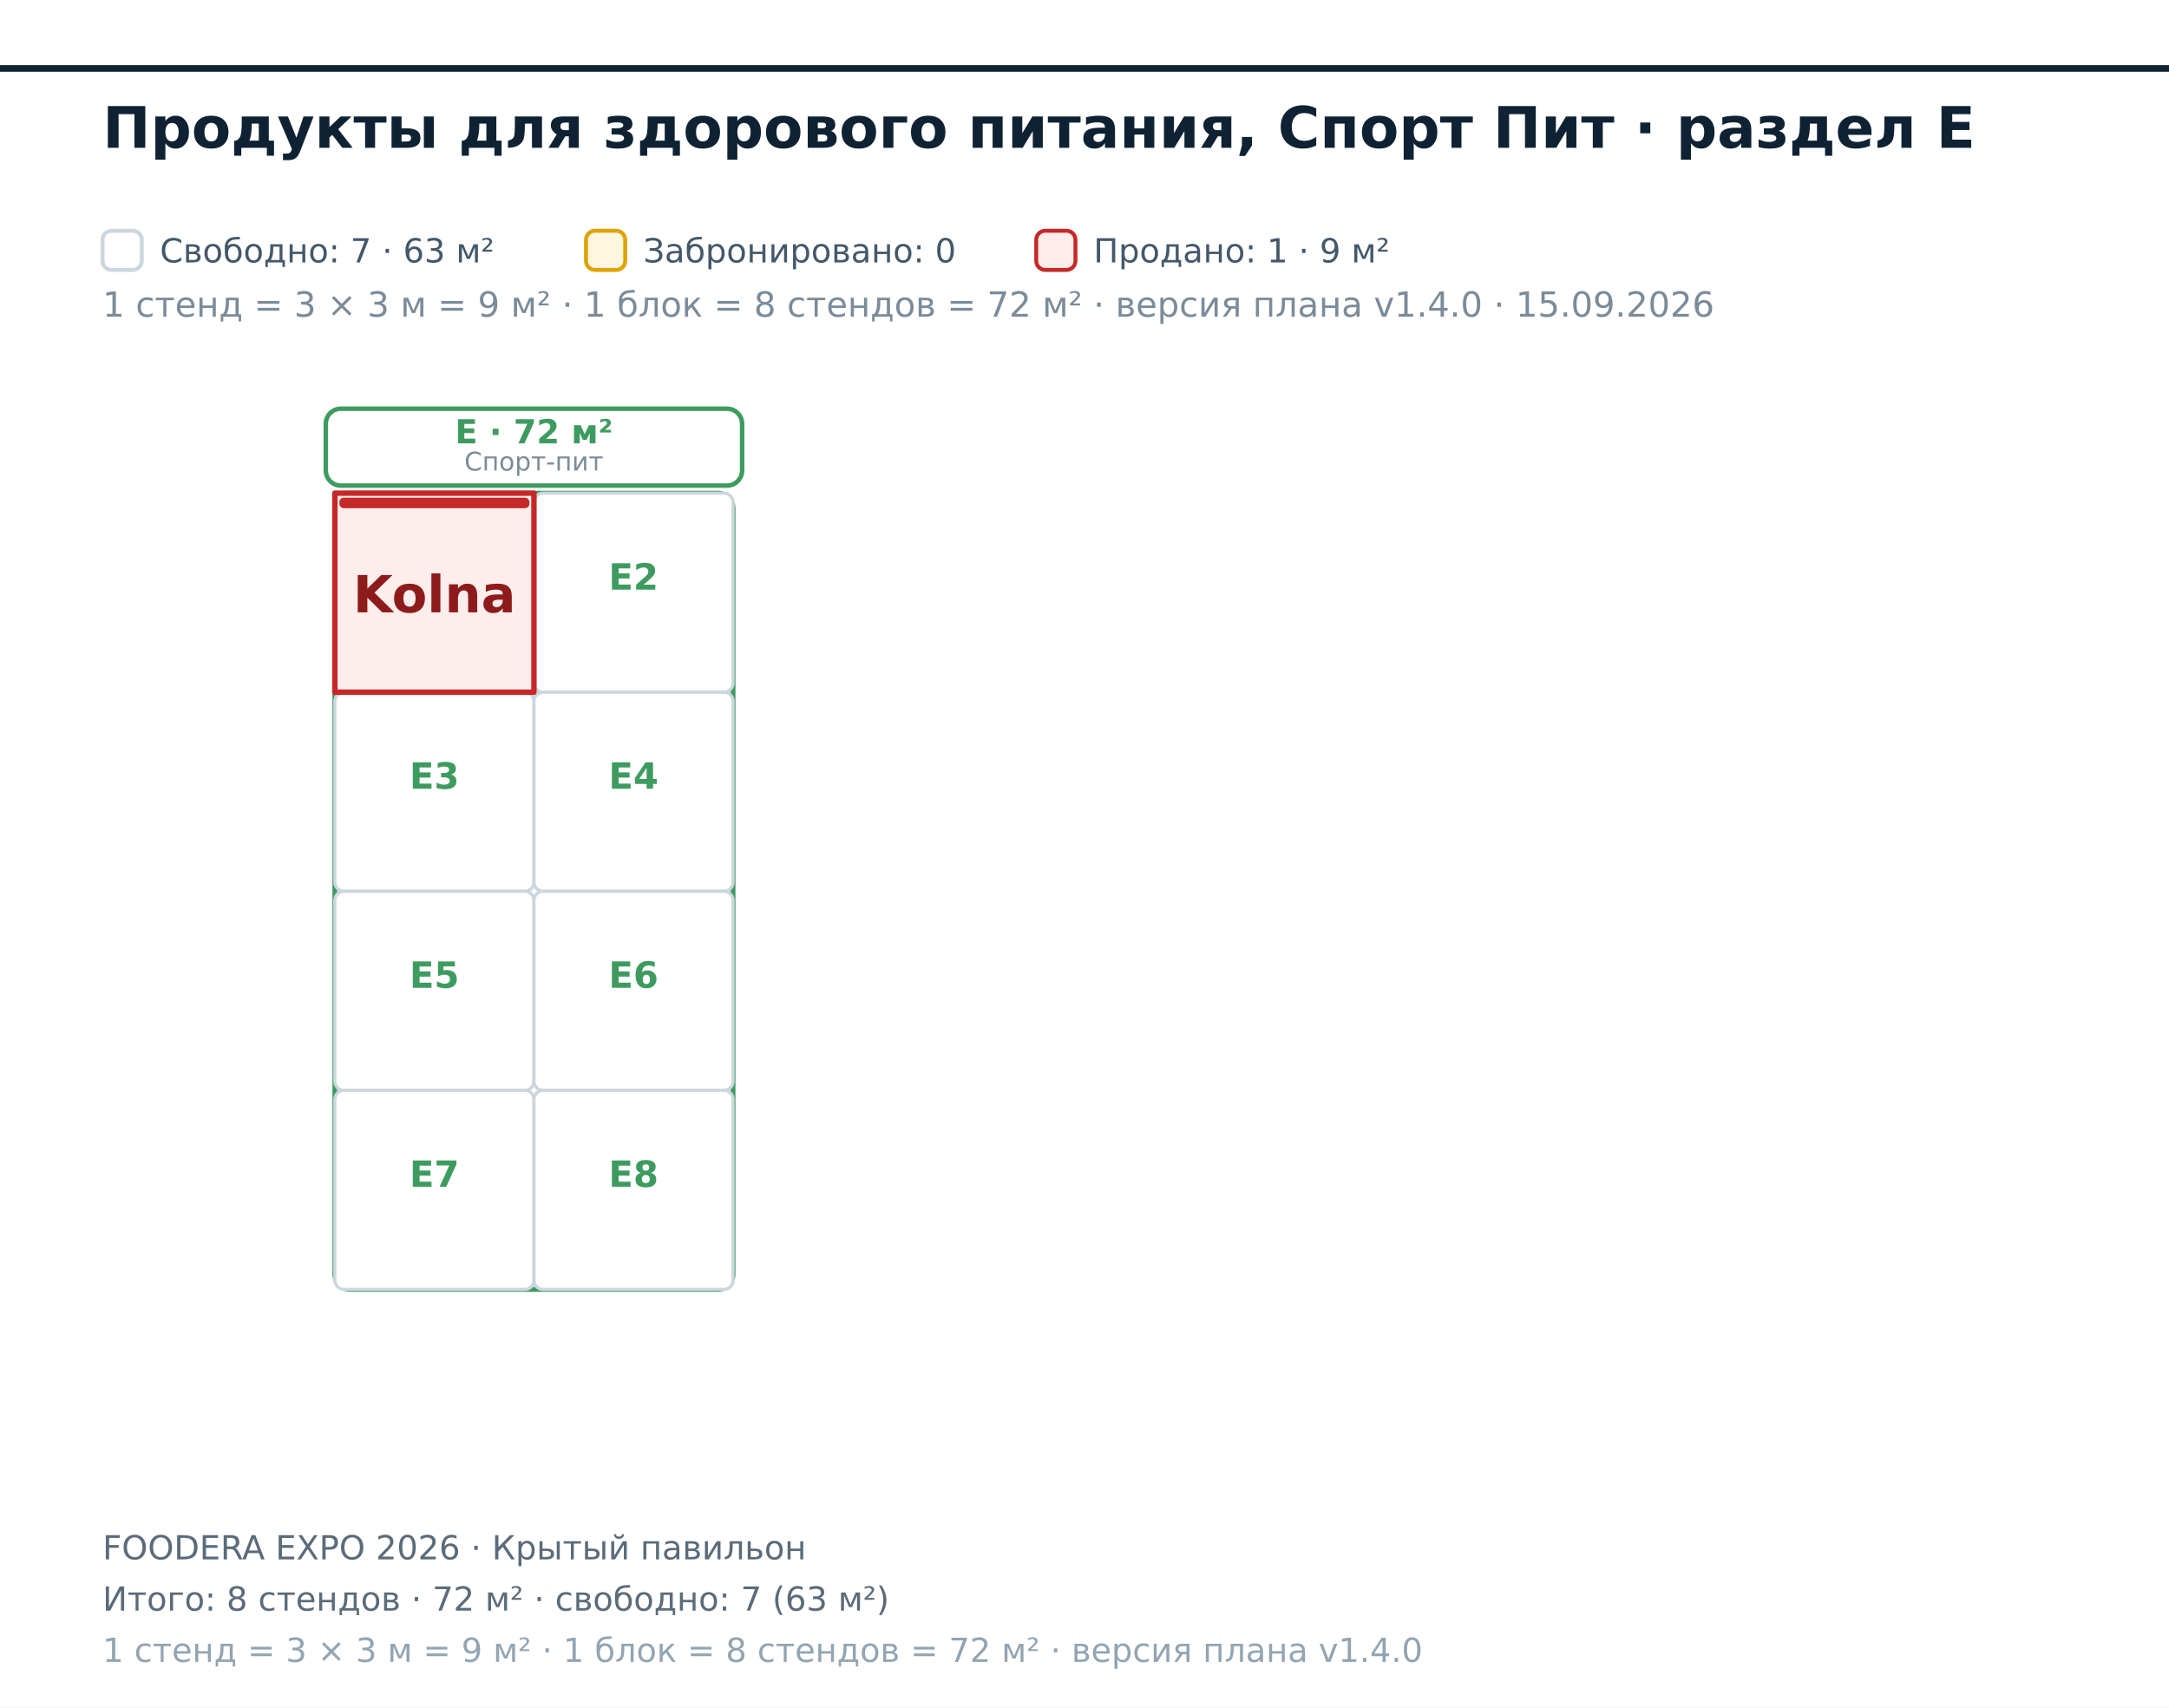
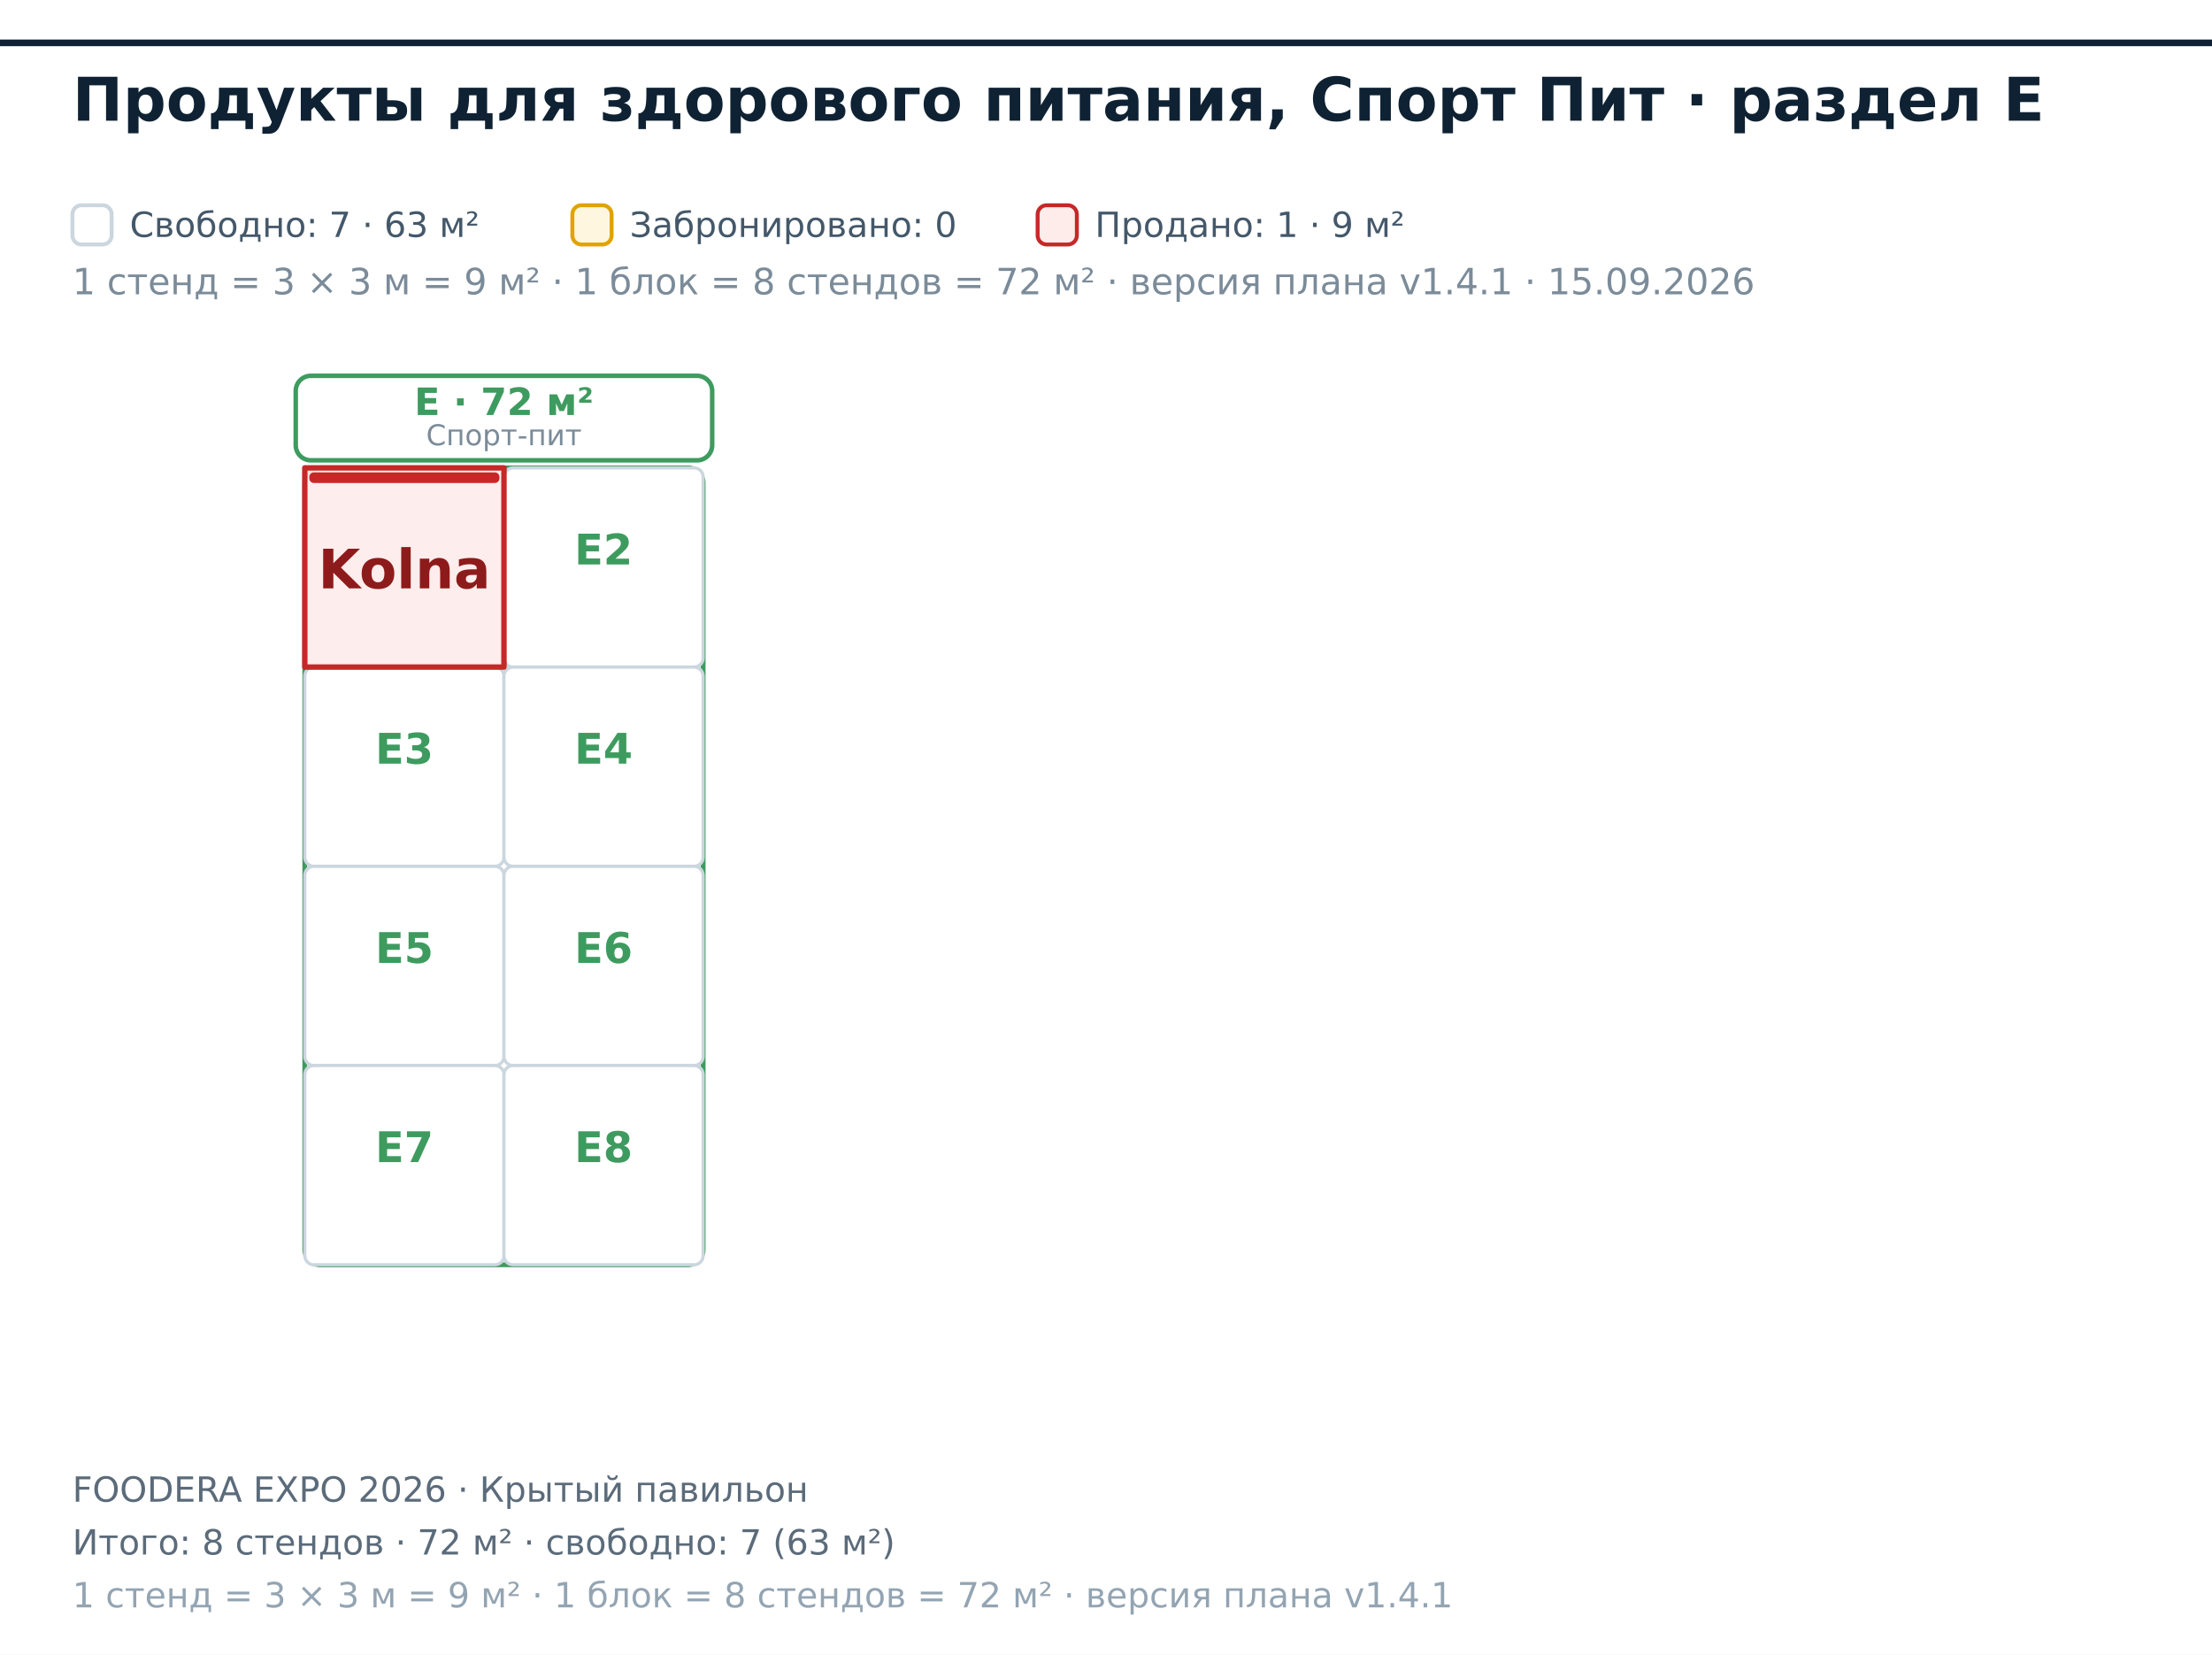
- <svg xmlns="http://www.w3.org/2000/svg" width="719" height="566" viewBox="0 0 719 566" font-family="DejaVu Sans, Helvetica, Arial, sans-serif">
-   <rect x="0.00" y="0.00" width="719.00" height="566.00" fill="#ffffff" />
-   <polygon points="-857.00,22.70 1255.00,22.70 1255.00,1122.70 -857.00,1122.70" fill="#ffffff" fill-opacity="0.55" stroke="#0f2233" stroke-width="2.2" />
-   <rect x="111.00" y="163.50" width="132.00" height="264.00" fill="none" stroke="#3E9B5F" stroke-width="1.6" rx="5" />
-   <rect x="108.00" y="135.50" width="138.00" height="25.50" fill="#ffffff" stroke="#3E9B5F" stroke-width="1.5" rx="5" />
-   <text x="177.00" y="147.00" font-size="11.00" fill="#3E9B5F" font-weight="bold" text-anchor="middle">E · 72 м²</text>
-   <text x="177.00" y="156.00" font-size="8.50" fill="#7b8b99" text-anchor="middle">Спорт-пит</text>
-   <rect x="177.00" y="163.50" width="66.00" height="66.00" fill="#ffffff" stroke="#cbd6de" stroke-width="1.05" rx="3" />
-   <text x="210.00" y="195.50" font-size="12.00" fill="#3E9B5F" font-weight="bold" text-anchor="middle">E2</text>
-   <rect x="111.00" y="229.50" width="66.00" height="66.00" fill="#ffffff" stroke="#cbd6de" stroke-width="1.05" rx="3" />
-   <text x="144.00" y="261.50" font-size="12.00" fill="#3E9B5F" font-weight="bold" text-anchor="middle">E3</text>
-   <rect x="177.00" y="229.50" width="66.00" height="66.00" fill="#ffffff" stroke="#cbd6de" stroke-width="1.05" rx="3" />
-   <text x="210.00" y="261.50" font-size="12.00" fill="#3E9B5F" font-weight="bold" text-anchor="middle">E4</text>
-   <rect x="111.00" y="295.50" width="66.00" height="66.00" fill="#ffffff" stroke="#cbd6de" stroke-width="1.05" rx="3" />
-   <text x="144.00" y="327.50" font-size="12.00" fill="#3E9B5F" font-weight="bold" text-anchor="middle">E5</text>
-   <rect x="177.00" y="295.50" width="66.00" height="66.00" fill="#ffffff" stroke="#cbd6de" stroke-width="1.05" rx="3" />
-   <text x="210.00" y="327.50" font-size="12.00" fill="#3E9B5F" font-weight="bold" text-anchor="middle">E6</text>
-   <rect x="111.00" y="361.50" width="66.00" height="66.00" fill="#ffffff" stroke="#cbd6de" stroke-width="1.05" rx="3" />
-   <text x="144.00" y="393.50" font-size="12.00" fill="#3E9B5F" font-weight="bold" text-anchor="middle">E7</text>
-   <rect x="177.00" y="361.50" width="66.00" height="66.00" fill="#ffffff" stroke="#cbd6de" stroke-width="1.05" rx="3" />
-   <text x="210.00" y="393.50" font-size="12.00" fill="#3E9B5F" font-weight="bold" text-anchor="middle">E8</text>
-   <path d="M111 163.5L177 163.5L177 229.5L111 229.5Z" fill="#fdecea" fill-opacity="0.92" stroke="#c62828" stroke-width="1.8" stroke-linejoin="round" />
-   <rect x="112.50" y="165.00" width="63.00" height="3.50" fill="#c62828" rx="1.5" />
-   <text x="144.00" y="203.03" font-size="17.00" fill="#8e1b1b" font-weight="bold" text-anchor="middle">Kolna</text>
-   <text x="34.00" y="49.00" font-size="19.00" fill="#0f2233" font-weight="bold">Продукты для здорового питания, Спорт Пит · раздел E</text>
-   <rect x="34.00" y="76.50" width="13.00" height="13.00" fill="#ffffff" stroke="#cbd6de" stroke-width="1.3" rx="3" />
-   <text x="34.00" y="105.00" font-size="11.50" fill="#7b8b99">1 стенд = 3 × 3 м = 9 м² · 1 блок = 8 стендов = 72 м² · версия плана v1.4.0 · 15.09.2026</text>
-   <text x="53.00" y="87.00" font-size="11.00" fill="#44586a">Свободно: 7 · 63 м²</text>
-   <rect x="194.25" y="76.50" width="13.00" height="13.00" fill="#fff6e0" stroke="#e0a300" stroke-width="1.3" rx="3" />
-   <text x="213.25" y="87.00" font-size="11.00" fill="#44586a">Забронировано: 0</text>
-   <rect x="343.50" y="76.50" width="13.00" height="13.00" fill="#fdecea" stroke="#c62828" stroke-width="1.3" rx="3" />
-   <text x="362.50" y="87.00" font-size="11.00" fill="#44586a">Продано: 1 · 9 м²</text>
-   <text x="34.00" y="517.00" font-size="11.00" fill="#5b6b7a">FOODERA EXPO 2026 · Крытый павильон</text>
-   <text x="34.00" y="534.00" font-size="11.00" fill="#5b6b7a">Итого: 8 стендов · 72 м² · свободно: 7 (63 м²)</text>
-   <text x="34.00" y="551.00" font-size="11.00" fill="#93a4b2">1 стенд = 3 × 3 м = 9 м² · 1 блок = 8 стендов = 72 м² · версия плана v1.4.0</text>
+ <svg xmlns="http://www.w3.org/2000/svg" width="733" height="548" viewBox="0 0 733 548" font-family="DejaVu Sans, Helvetica, Arial, sans-serif">
+   <rect x="0.00" y="0.00" width="733.00" height="548.00" fill="#ffffff" />
+   <polygon points="-867.00,14.20 992.00,14.20 992.00,1114.20 -867.00,1114.20" fill="#ffffff" fill-opacity="0.55" stroke="#0f2233" stroke-width="2.2" />
+   <rect x="101.00" y="155.00" width="132.00" height="264.00" fill="none" stroke="#3E9B5F" stroke-width="1.6" rx="5" />
+   <rect x="98.00" y="124.50" width="138.00" height="28.00" fill="#ffffff" stroke="#3E9B5F" stroke-width="1.5" rx="5" />
+   <text x="167.00" y="137.50" font-size="12.50" fill="#3E9B5F" font-weight="bold" text-anchor="middle">E · 72 м²</text>
+   <text x="167.00" y="147.50" font-size="9.50" fill="#7b8b99" text-anchor="middle">Спорт-пит</text>
+   <rect x="167.00" y="155.00" width="66.00" height="66.00" fill="#ffffff" stroke="#cbd6de" stroke-width="1.05" rx="3" />
+   <text x="200.00" y="187.00" font-size="14.00" fill="#3E9B5F" font-weight="bold" text-anchor="middle">E2</text>
+   <rect x="101.00" y="221.00" width="66.00" height="66.00" fill="#ffffff" stroke="#cbd6de" stroke-width="1.05" rx="3" />
+   <text x="134.00" y="253.00" font-size="14.00" fill="#3E9B5F" font-weight="bold" text-anchor="middle">E3</text>
+   <rect x="167.00" y="221.00" width="66.00" height="66.00" fill="#ffffff" stroke="#cbd6de" stroke-width="1.05" rx="3" />
+   <text x="200.00" y="253.00" font-size="14.00" fill="#3E9B5F" font-weight="bold" text-anchor="middle">E4</text>
+   <rect x="101.00" y="287.00" width="66.00" height="66.00" fill="#ffffff" stroke="#cbd6de" stroke-width="1.05" rx="3" />
+   <text x="134.00" y="319.00" font-size="14.00" fill="#3E9B5F" font-weight="bold" text-anchor="middle">E5</text>
+   <rect x="167.00" y="287.00" width="66.00" height="66.00" fill="#ffffff" stroke="#cbd6de" stroke-width="1.05" rx="3" />
+   <text x="200.00" y="319.00" font-size="14.00" fill="#3E9B5F" font-weight="bold" text-anchor="middle">E6</text>
+   <rect x="101.00" y="353.00" width="66.00" height="66.00" fill="#ffffff" stroke="#cbd6de" stroke-width="1.05" rx="3" />
+   <text x="134.00" y="385.00" font-size="14.00" fill="#3E9B5F" font-weight="bold" text-anchor="middle">E7</text>
+   <rect x="167.00" y="353.00" width="66.00" height="66.00" fill="#ffffff" stroke="#cbd6de" stroke-width="1.05" rx="3" />
+   <text x="200.00" y="385.00" font-size="14.00" fill="#3E9B5F" font-weight="bold" text-anchor="middle">E8</text>
+   <path d="M101 155L167 155L167 221L101 221Z" fill="#fdecea" fill-opacity="0.92" stroke="#c62828" stroke-width="1.8" stroke-linejoin="round" />
+   <rect x="102.50" y="156.50" width="63.00" height="3.50" fill="#c62828" rx="1.5" />
+   <text x="134.00" y="194.91" font-size="18.00" fill="#8e1b1b" font-weight="bold" text-anchor="middle">Kolna</text>
+   <text x="24.00" y="40.00" font-size="20.00" fill="#0f2233" font-weight="bold">Продукты для здорового питания, Спорт Пит · раздел E</text>
+   <rect x="24.00" y="68.00" width="13.00" height="13.00" fill="#ffffff" stroke="#cbd6de" stroke-width="1.3" rx="3" />
+   <text x="24.00" y="97.50" font-size="12.00" fill="#7b8b99">1 стенд = 3 × 3 м = 9 м² · 1 блок = 8 стендов = 72 м² · версия плана v1.4.1 · 15.09.2026</text>
+   <text x="43.00" y="78.50" font-size="11.50" fill="#44586a">Свободно: 7 · 63 м²</text>
+   <rect x="189.67" y="68.00" width="13.00" height="13.00" fill="#fff6e0" stroke="#e0a300" stroke-width="1.3" rx="3" />
+   <text x="208.67" y="78.50" font-size="11.50" fill="#44586a">Забронировано: 0</text>
+   <rect x="343.84" y="68.00" width="13.00" height="13.00" fill="#fdecea" stroke="#c62828" stroke-width="1.3" rx="3" />
+   <text x="362.84" y="78.50" font-size="11.50" fill="#44586a">Продано: 1 · 9 м²</text>
+   <text x="24.00" y="497.50" font-size="11.50" fill="#5b6b7a">FOODERA EXPO 2026 · Крытый павильон</text>
+   <text x="24.00" y="515.00" font-size="11.50" fill="#5b6b7a">Итого: 8 стендов · 72 м² · свободно: 7 (63 м²)</text>
+   <text x="24.00" y="532.50" font-size="11.50" fill="#93a4b2">1 стенд = 3 × 3 м = 9 м² · 1 блок = 8 стендов = 72 м² · версия плана v1.4.1</text>
</svg>
